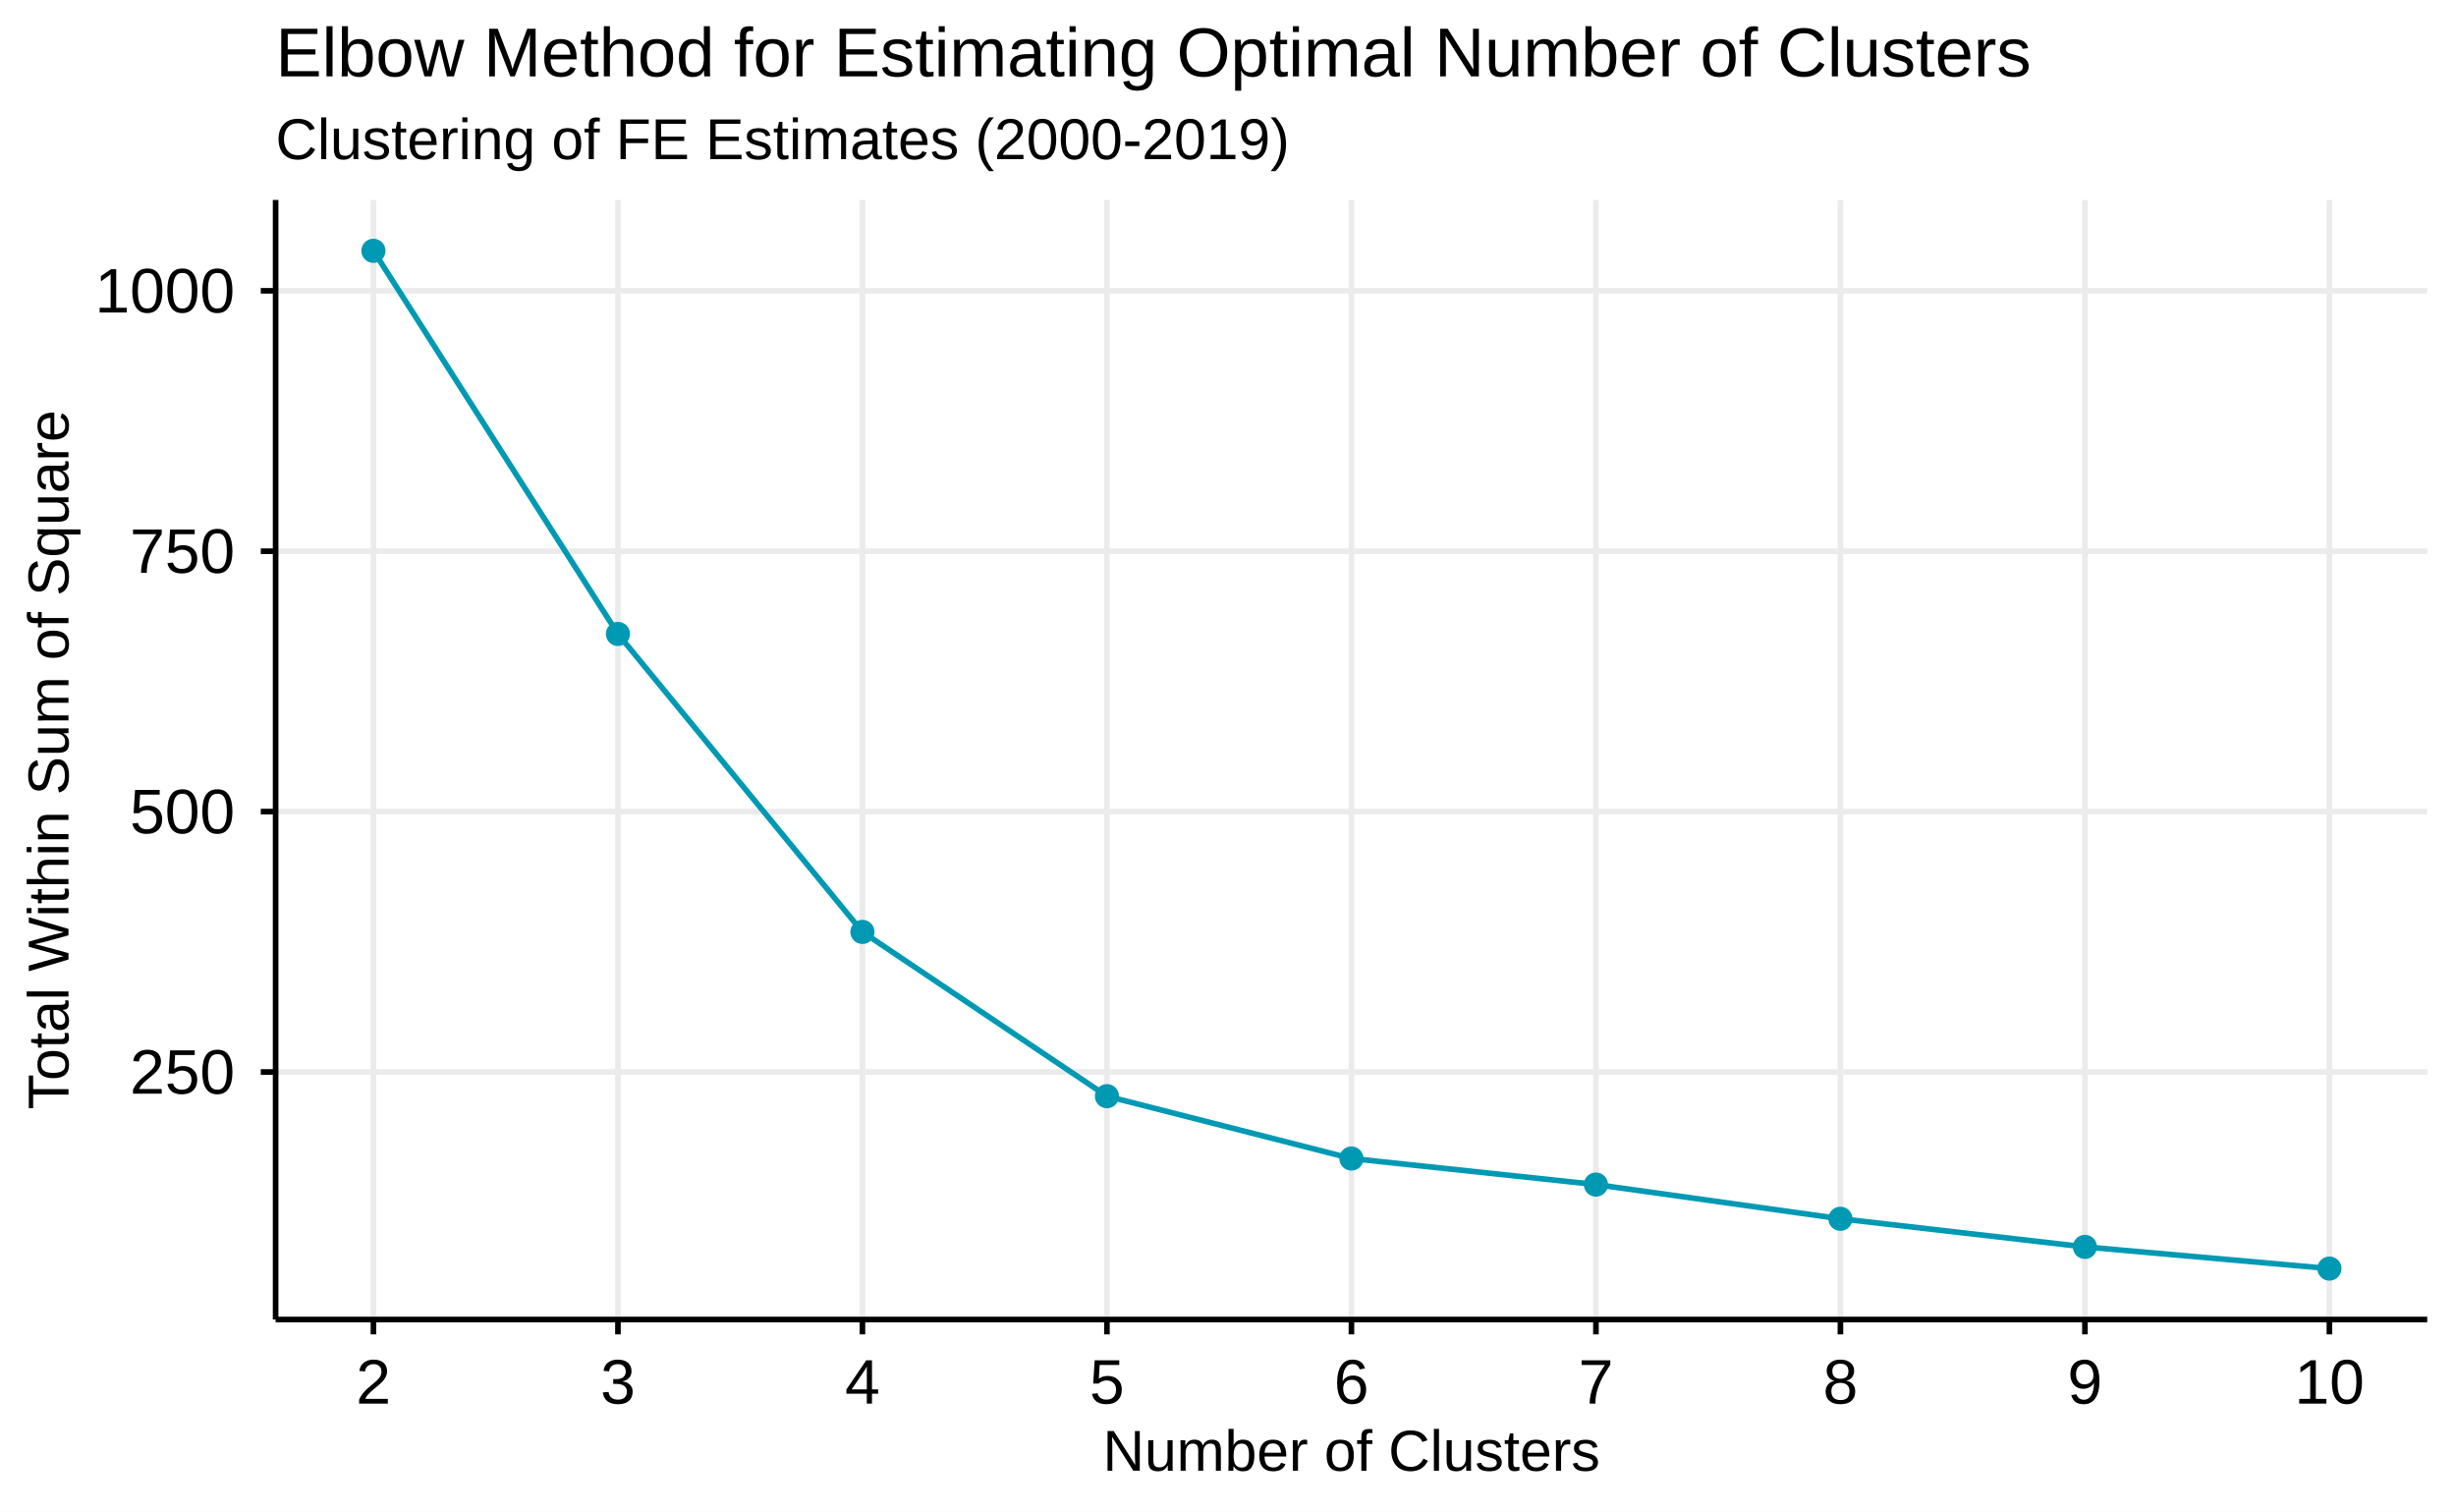
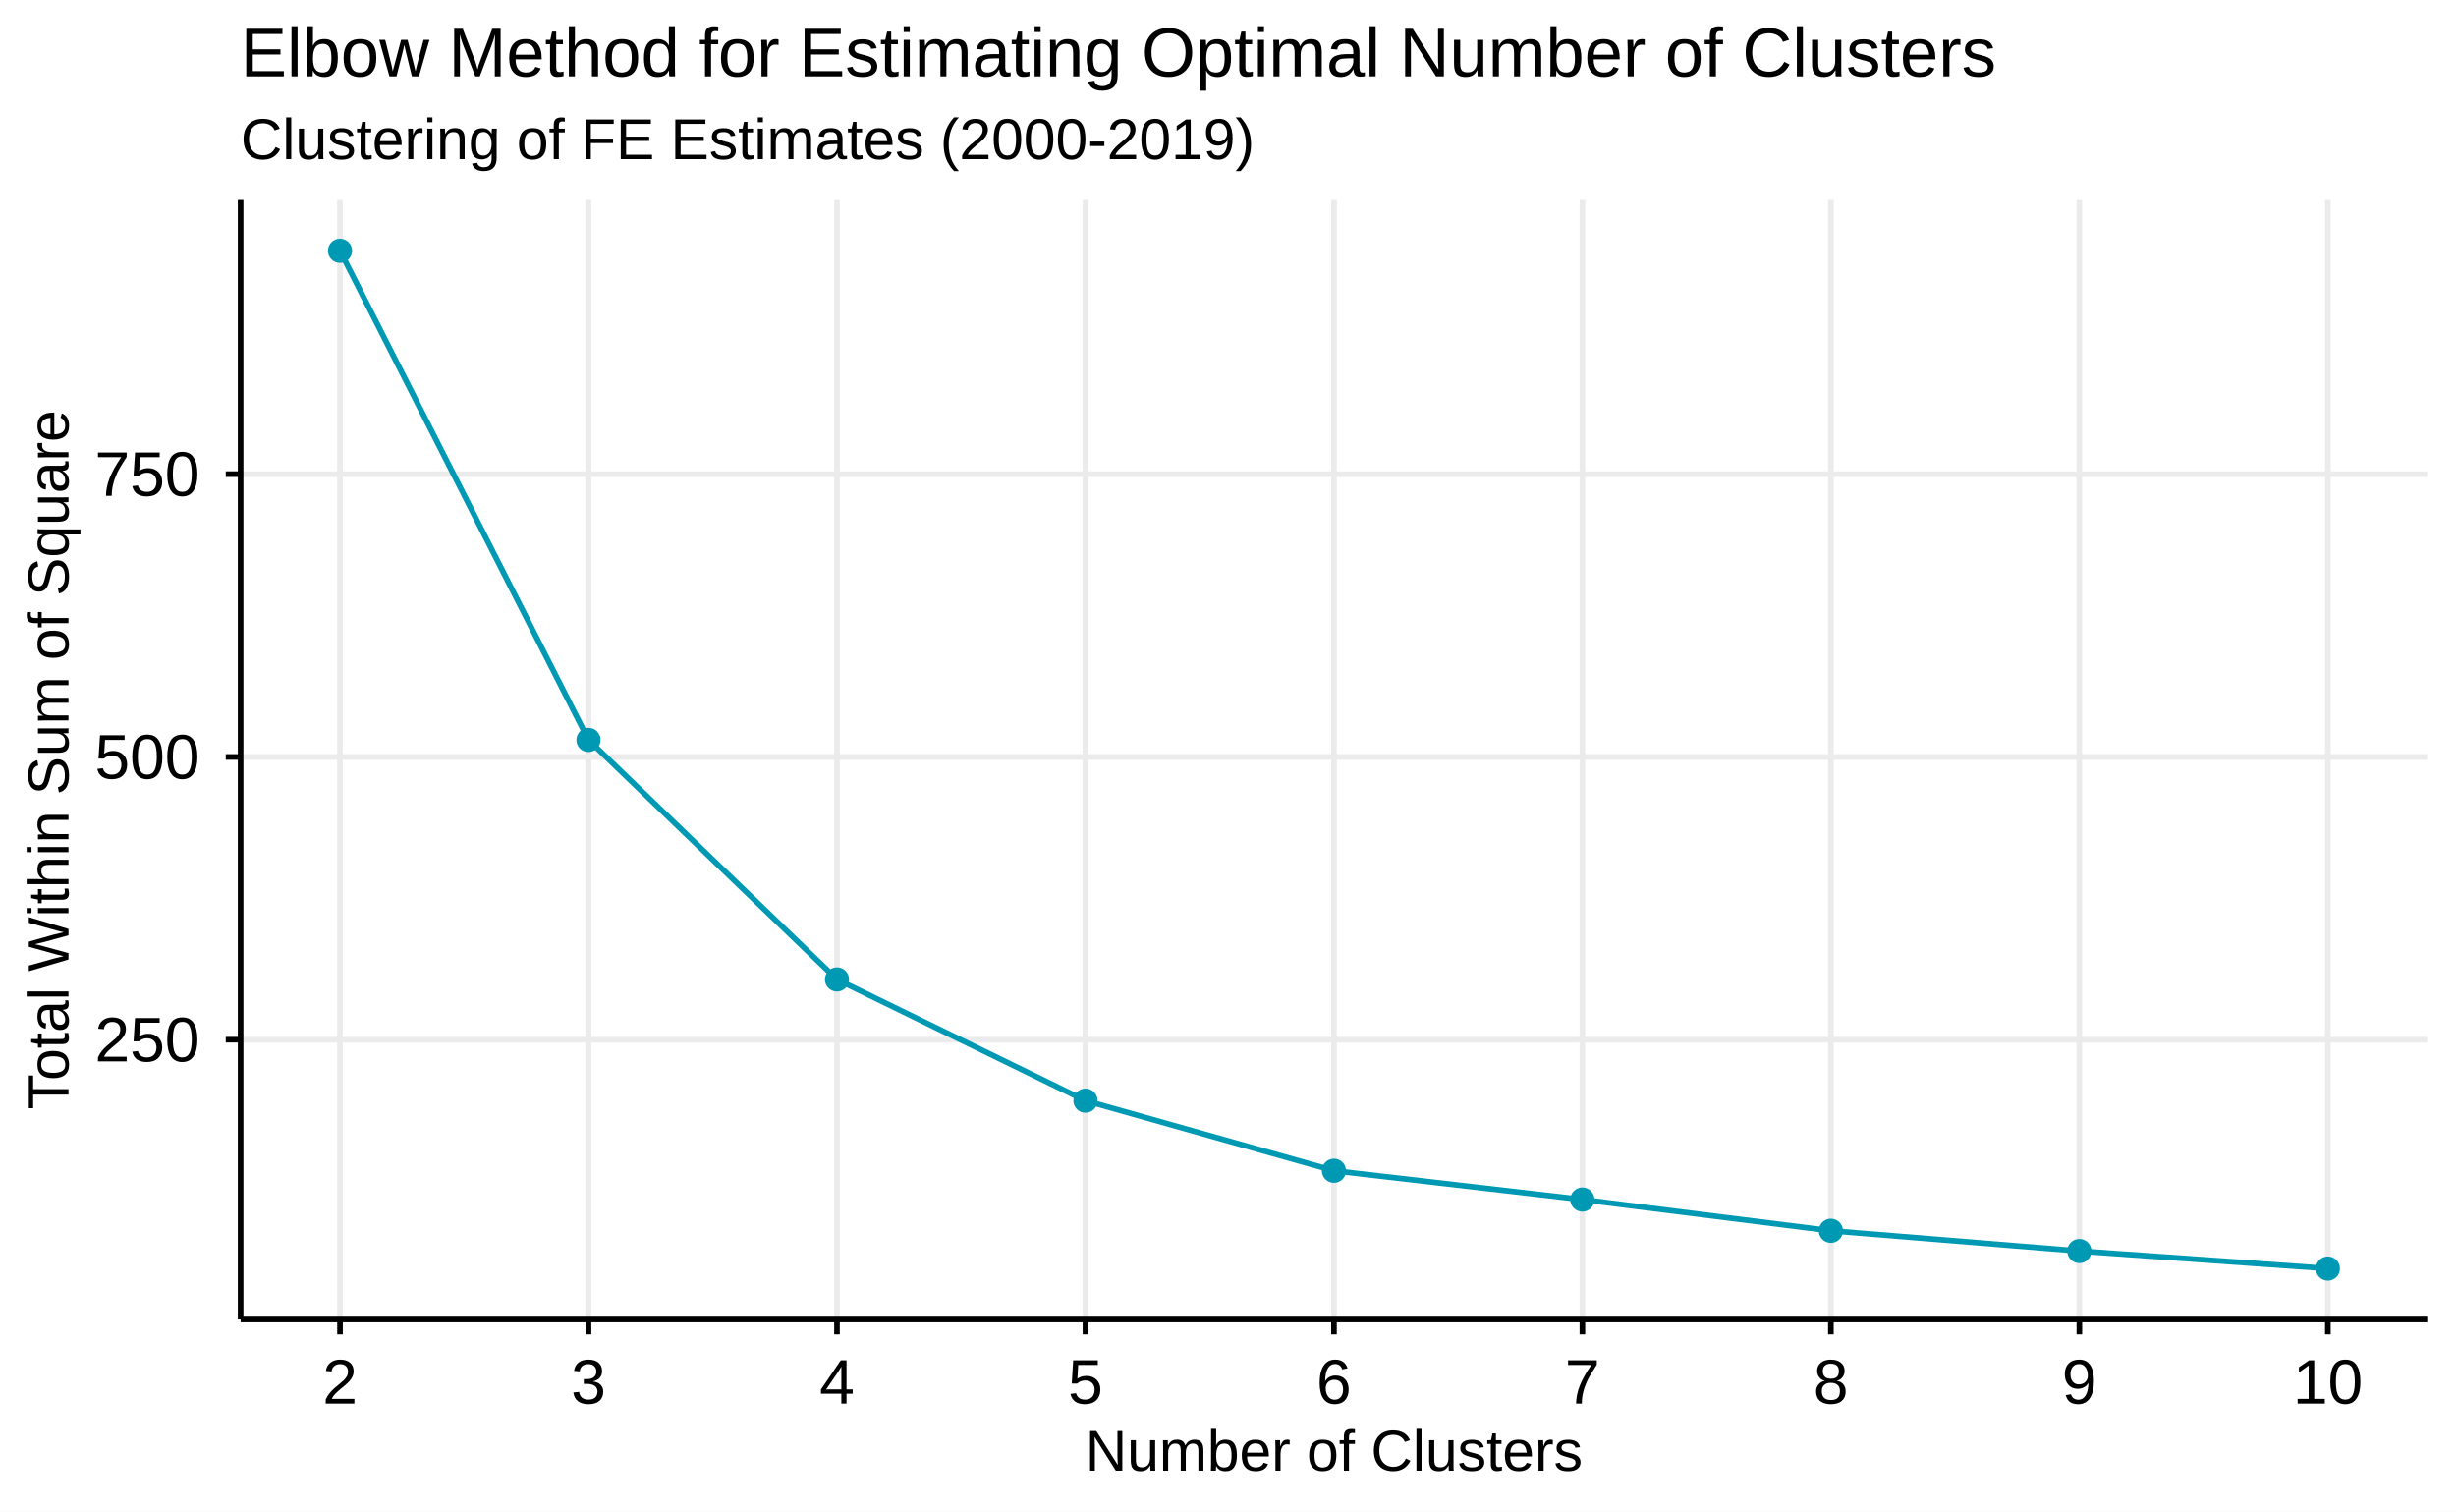
<svg xmlns="http://www.w3.org/2000/svg" width="468.00pt" height="288.00pt" viewBox="0 0 468.00 288.00">
  <g class="svglite">
    <defs>
      <style type="text/css">
    .svglite line, .svglite polyline, .svglite polygon, .svglite path, .svglite rect, .svglite circle {
      fill: none;
      stroke: #000000;
      stroke-linecap: round;
      stroke-linejoin: round;
      stroke-miterlimit: 10.00;
    }
    .svglite text {
      white-space: pre;
    }
    .svglite g.glyphgroup path {
      fill: inherit;
      stroke: none;
    }
  </style>
    </defs>
    <rect width="100%" height="100%" style="stroke: none; fill: #FFFFFF;" />
    <defs>
      <clipPath id="cpMC4wMHw0NjguMDB8MC4wMHwyODguMDA=">
        <rect x="0.00" y="0.00" width="468.00" height="288.00" />
      </clipPath>
    </defs>
    <g clip-path="url(#cpMC4wMHw0NjguMDB8MC4wMHwyODguMDA=)">
      <rect x="0.00" y="0.00" width="468.00" height="288.00" style="stroke-width: 1.07; stroke: none; fill: #FFFFFF;" />
    </g>
    <defs>
-       <clipPath id="cpNTIuNTJ8NDYyLjUyfDM4LjEwfDI1MS40Mg==">
-         <rect x="52.52" y="38.10" width="410.00" height="213.32" />
+       <clipPath id="cpNDUuODV8NDYyLjUyfDM4LjEwfDI1MS40Mg==">
+         <rect x="45.85" y="38.10" width="416.67" height="213.32" />
      </clipPath>
    </defs>
-     <g clip-path="url(#cpNTIuNTJ8NDYyLjUyfDM4LjEwfDI1MS40Mg==)">
-       <polyline points="52.52,204.26 462.52,204.26 " style="stroke-width: 1.07; stroke: #EBEBEB; stroke-linecap: butt;" />
-       <polyline points="52.52,154.64 462.52,154.64 " style="stroke-width: 1.07; stroke: #EBEBEB; stroke-linecap: butt;" />
-       <polyline points="52.52,105.03 462.52,105.03 " style="stroke-width: 1.07; stroke: #EBEBEB; stroke-linecap: butt;" />
-       <polyline points="52.52,55.41 462.52,55.41 " style="stroke-width: 1.07; stroke: #EBEBEB; stroke-linecap: butt;" />
-       <polyline points="71.16,251.42 71.16,38.10 " style="stroke-width: 1.07; stroke: #EBEBEB; stroke-linecap: butt;" />
-       <polyline points="117.75,251.42 117.75,38.10 " style="stroke-width: 1.07; stroke: #EBEBEB; stroke-linecap: butt;" />
-       <polyline points="164.34,251.42 164.34,38.10 " style="stroke-width: 1.07; stroke: #EBEBEB; stroke-linecap: butt;" />
-       <polyline points="210.93,251.42 210.93,38.10 " style="stroke-width: 1.07; stroke: #EBEBEB; stroke-linecap: butt;" />
-       <polyline points="257.52,251.42 257.52,38.10 " style="stroke-width: 1.07; stroke: #EBEBEB; stroke-linecap: butt;" />
-       <polyline points="304.11,251.42 304.11,38.10 " style="stroke-width: 1.07; stroke: #EBEBEB; stroke-linecap: butt;" />
-       <polyline points="350.70,251.42 350.70,38.10 " style="stroke-width: 1.07; stroke: #EBEBEB; stroke-linecap: butt;" />
-       <polyline points="397.29,251.42 397.29,38.10 " style="stroke-width: 1.07; stroke: #EBEBEB; stroke-linecap: butt;" />
-       <polyline points="443.88,251.42 443.88,38.10 " style="stroke-width: 1.07; stroke: #EBEBEB; stroke-linecap: butt;" />
-       <polyline points="71.16,47.79 117.75,120.79 164.34,177.57 210.93,208.87 257.52,220.75 304.11,225.71 350.70,232.23 397.29,237.59 443.88,241.72 " style="stroke-width: 1.07; stroke: #0099B4; stroke-linecap: butt;" />
-       <circle cx="71.16" cy="47.79" r="1.95" style="stroke-width: 0.71; stroke: #0099B4; fill: #0099B4;" />
-       <circle cx="117.75" cy="120.79" r="1.95" style="stroke-width: 0.71; stroke: #0099B4; fill: #0099B4;" />
-       <circle cx="164.34" cy="177.57" r="1.95" style="stroke-width: 0.71; stroke: #0099B4; fill: #0099B4;" />
-       <circle cx="210.93" cy="208.87" r="1.95" style="stroke-width: 0.71; stroke: #0099B4; fill: #0099B4;" />
-       <circle cx="257.52" cy="220.75" r="1.95" style="stroke-width: 0.71; stroke: #0099B4; fill: #0099B4;" />
-       <circle cx="304.11" cy="225.71" r="1.95" style="stroke-width: 0.71; stroke: #0099B4; fill: #0099B4;" />
-       <circle cx="350.70" cy="232.23" r="1.95" style="stroke-width: 0.71; stroke: #0099B4; fill: #0099B4;" />
-       <circle cx="397.29" cy="237.59" r="1.95" style="stroke-width: 0.71; stroke: #0099B4; fill: #0099B4;" />
-       <circle cx="443.88" cy="241.72" r="1.95" style="stroke-width: 0.71; stroke: #0099B4; fill: #0099B4;" />
+     <g clip-path="url(#cpNDUuODV8NDYyLjUyfDM4LjEwfDI1MS40Mg==)">
+       <polyline points="45.85,198.11 462.52,198.11 " style="stroke-width: 1.07; stroke: #EBEBEB; stroke-linecap: butt;" />
+       <polyline points="45.85,144.23 462.52,144.23 " style="stroke-width: 1.07; stroke: #EBEBEB; stroke-linecap: butt;" />
+       <polyline points="45.85,90.34 462.52,90.34 " style="stroke-width: 1.07; stroke: #EBEBEB; stroke-linecap: butt;" />
+       <polyline points="64.79,251.42 64.79,38.10 " style="stroke-width: 1.07; stroke: #EBEBEB; stroke-linecap: butt;" />
+       <polyline points="112.14,251.42 112.14,38.10 " style="stroke-width: 1.07; stroke: #EBEBEB; stroke-linecap: butt;" />
+       <polyline points="159.49,251.42 159.49,38.10 " style="stroke-width: 1.07; stroke: #EBEBEB; stroke-linecap: butt;" />
+       <polyline points="206.84,251.42 206.84,38.10 " style="stroke-width: 1.07; stroke: #EBEBEB; stroke-linecap: butt;" />
+       <polyline points="254.19,251.42 254.19,38.10 " style="stroke-width: 1.07; stroke: #EBEBEB; stroke-linecap: butt;" />
+       <polyline points="301.53,251.42 301.53,38.10 " style="stroke-width: 1.07; stroke: #EBEBEB; stroke-linecap: butt;" />
+       <polyline points="348.88,251.42 348.88,38.10 " style="stroke-width: 1.07; stroke: #EBEBEB; stroke-linecap: butt;" />
+       <polyline points="396.23,251.42 396.23,38.10 " style="stroke-width: 1.07; stroke: #EBEBEB; stroke-linecap: butt;" />
+       <polyline points="443.58,251.42 443.58,38.10 " style="stroke-width: 1.07; stroke: #EBEBEB; stroke-linecap: butt;" />
+       <polyline points="64.79,47.79 112.14,140.99 159.49,186.63 206.84,209.72 254.19,223.08 301.53,228.57 348.88,234.52 396.23,238.38 443.58,241.72 " style="stroke-width: 1.07; stroke: #0099B4; stroke-linecap: butt;" />
+       <circle cx="64.79" cy="47.79" r="1.95" style="stroke-width: 0.71; stroke: #0099B4; fill: #0099B4;" />
+       <circle cx="112.14" cy="140.99" r="1.95" style="stroke-width: 0.71; stroke: #0099B4; fill: #0099B4;" />
+       <circle cx="159.49" cy="186.63" r="1.95" style="stroke-width: 0.71; stroke: #0099B4; fill: #0099B4;" />
+       <circle cx="206.84" cy="209.72" r="1.95" style="stroke-width: 0.71; stroke: #0099B4; fill: #0099B4;" />
+       <circle cx="254.19" cy="223.08" r="1.95" style="stroke-width: 0.71; stroke: #0099B4; fill: #0099B4;" />
+       <circle cx="301.53" cy="228.57" r="1.95" style="stroke-width: 0.71; stroke: #0099B4; fill: #0099B4;" />
+       <circle cx="348.88" cy="234.52" r="1.95" style="stroke-width: 0.71; stroke: #0099B4; fill: #0099B4;" />
+       <circle cx="396.23" cy="238.38" r="1.95" style="stroke-width: 0.71; stroke: #0099B4; fill: #0099B4;" />
+       <circle cx="443.58" cy="241.72" r="1.95" style="stroke-width: 0.71; stroke: #0099B4; fill: #0099B4;" />
    </g>
    <g clip-path="url(#cpMC4wMHw0NjguMDB8MC4wMHwyODguMDA=)">
-       <polyline points="52.52,251.42 52.52,38.10 " style="stroke-width: 1.07; stroke-linecap: butt;" />
-       <text x="44.76" y="208.39" text-anchor="end" style="font-size: 12.00px; font-family: &quot;Liberation Sans&quot;;" textLength="20.02px" lengthAdjust="spacingAndGlyphs">250</text>
-       <text x="44.76" y="158.77" text-anchor="end" style="font-size: 12.00px; font-family: &quot;Liberation Sans&quot;;" textLength="20.02px" lengthAdjust="spacingAndGlyphs">500</text>
-       <text x="44.76" y="109.15" text-anchor="end" style="font-size: 12.00px; font-family: &quot;Liberation Sans&quot;;" textLength="20.02px" lengthAdjust="spacingAndGlyphs">750</text>
-       <text x="44.76" y="59.54" text-anchor="end" style="font-size: 12.00px; font-family: &quot;Liberation Sans&quot;;" textLength="26.69px" lengthAdjust="spacingAndGlyphs">1000</text>
-       <polyline points="49.69,204.26 52.52,204.26 " style="stroke-width: 1.07; stroke-linecap: butt;" />
-       <polyline points="49.69,154.64 52.52,154.64 " style="stroke-width: 1.07; stroke-linecap: butt;" />
-       <polyline points="49.69,105.03 52.52,105.03 " style="stroke-width: 1.07; stroke-linecap: butt;" />
-       <polyline points="49.69,55.41 52.52,55.41 " style="stroke-width: 1.07; stroke-linecap: butt;" />
-       <polyline points="52.52,251.42 462.52,251.42 " style="stroke-width: 1.07; stroke-linecap: butt;" />
-       <polyline points="71.16,254.25 71.16,251.42 " style="stroke-width: 1.07; stroke-linecap: butt;" />
-       <polyline points="117.75,254.25 117.75,251.42 " style="stroke-width: 1.07; stroke-linecap: butt;" />
-       <polyline points="164.34,254.25 164.34,251.42 " style="stroke-width: 1.07; stroke-linecap: butt;" />
-       <polyline points="210.93,254.25 210.93,251.42 " style="stroke-width: 1.07; stroke-linecap: butt;" />
-       <polyline points="257.52,254.25 257.52,251.42 " style="stroke-width: 1.07; stroke-linecap: butt;" />
-       <polyline points="304.11,254.25 304.11,251.42 " style="stroke-width: 1.07; stroke-linecap: butt;" />
-       <polyline points="350.70,254.25 350.70,251.42 " style="stroke-width: 1.07; stroke-linecap: butt;" />
-       <polyline points="397.29,254.25 397.29,251.42 " style="stroke-width: 1.07; stroke-linecap: butt;" />
-       <polyline points="443.88,254.25 443.88,251.42 " style="stroke-width: 1.07; stroke-linecap: butt;" />
-       <text x="71.16" y="267.44" text-anchor="middle" style="font-size: 12.00px; font-family: &quot;Liberation Sans&quot;;" textLength="6.67px" lengthAdjust="spacingAndGlyphs">2</text>
-       <text x="117.75" y="267.44" text-anchor="middle" style="font-size: 12.00px; font-family: &quot;Liberation Sans&quot;;" textLength="6.67px" lengthAdjust="spacingAndGlyphs">3</text>
-       <text x="164.34" y="267.44" text-anchor="middle" style="font-size: 12.00px; font-family: &quot;Liberation Sans&quot;;" textLength="6.67px" lengthAdjust="spacingAndGlyphs">4</text>
-       <text x="210.93" y="267.44" text-anchor="middle" style="font-size: 12.00px; font-family: &quot;Liberation Sans&quot;;" textLength="6.67px" lengthAdjust="spacingAndGlyphs">5</text>
-       <text x="257.52" y="267.44" text-anchor="middle" style="font-size: 12.00px; font-family: &quot;Liberation Sans&quot;;" textLength="6.67px" lengthAdjust="spacingAndGlyphs">6</text>
-       <text x="304.11" y="267.44" text-anchor="middle" style="font-size: 12.00px; font-family: &quot;Liberation Sans&quot;;" textLength="6.67px" lengthAdjust="spacingAndGlyphs">7</text>
-       <text x="350.70" y="267.44" text-anchor="middle" style="font-size: 12.00px; font-family: &quot;Liberation Sans&quot;;" textLength="6.67px" lengthAdjust="spacingAndGlyphs">8</text>
-       <text x="397.29" y="267.44" text-anchor="middle" style="font-size: 12.00px; font-family: &quot;Liberation Sans&quot;;" textLength="6.67px" lengthAdjust="spacingAndGlyphs">9</text>
-       <text x="443.88" y="267.44" text-anchor="middle" style="font-size: 12.00px; font-family: &quot;Liberation Sans&quot;;" textLength="13.34px" lengthAdjust="spacingAndGlyphs">10</text>
-       <text x="257.52" y="280.24" text-anchor="middle" style="font-size: 11.00px; font-family: &quot;Liberation Sans&quot;;" textLength="94.78px" lengthAdjust="spacingAndGlyphs">Number of Clusters</text>
+       <polyline points="45.85,251.42 45.85,38.10 " style="stroke-width: 1.07; stroke-linecap: butt;" />
+       <text x="38.08" y="202.24" text-anchor="end" style="font-size: 12.00px; font-family: &quot;Liberation Sans&quot;;" textLength="20.02px" lengthAdjust="spacingAndGlyphs">250</text>
+       <text x="38.08" y="148.35" text-anchor="end" style="font-size: 12.00px; font-family: &quot;Liberation Sans&quot;;" textLength="20.02px" lengthAdjust="spacingAndGlyphs">500</text>
+       <text x="38.08" y="94.47" text-anchor="end" style="font-size: 12.00px; font-family: &quot;Liberation Sans&quot;;" textLength="20.02px" lengthAdjust="spacingAndGlyphs">750</text>
+       <polyline points="43.02,198.11 45.85,198.11 " style="stroke-width: 1.07; stroke-linecap: butt;" />
+       <polyline points="43.02,144.23 45.85,144.23 " style="stroke-width: 1.07; stroke-linecap: butt;" />
+       <polyline points="43.02,90.34 45.85,90.34 " style="stroke-width: 1.07; stroke-linecap: butt;" />
+       <polyline points="45.85,251.42 462.52,251.42 " style="stroke-width: 1.07; stroke-linecap: butt;" />
+       <polyline points="64.79,254.25 64.79,251.42 " style="stroke-width: 1.07; stroke-linecap: butt;" />
+       <polyline points="112.14,254.25 112.14,251.42 " style="stroke-width: 1.07; stroke-linecap: butt;" />
+       <polyline points="159.49,254.25 159.49,251.42 " style="stroke-width: 1.07; stroke-linecap: butt;" />
+       <polyline points="206.84,254.25 206.84,251.42 " style="stroke-width: 1.07; stroke-linecap: butt;" />
+       <polyline points="254.19,254.25 254.19,251.42 " style="stroke-width: 1.07; stroke-linecap: butt;" />
+       <polyline points="301.53,254.25 301.53,251.42 " style="stroke-width: 1.07; stroke-linecap: butt;" />
+       <polyline points="348.88,254.25 348.88,251.42 " style="stroke-width: 1.07; stroke-linecap: butt;" />
+       <polyline points="396.23,254.25 396.23,251.42 " style="stroke-width: 1.07; stroke-linecap: butt;" />
+       <polyline points="443.58,254.25 443.58,251.42 " style="stroke-width: 1.07; stroke-linecap: butt;" />
+       <text x="64.79" y="267.44" text-anchor="middle" style="font-size: 12.00px; font-family: &quot;Liberation Sans&quot;;" textLength="6.67px" lengthAdjust="spacingAndGlyphs">2</text>
+       <text x="112.14" y="267.44" text-anchor="middle" style="font-size: 12.00px; font-family: &quot;Liberation Sans&quot;;" textLength="6.67px" lengthAdjust="spacingAndGlyphs">3</text>
+       <text x="159.49" y="267.44" text-anchor="middle" style="font-size: 12.00px; font-family: &quot;Liberation Sans&quot;;" textLength="6.67px" lengthAdjust="spacingAndGlyphs">4</text>
+       <text x="206.84" y="267.44" text-anchor="middle" style="font-size: 12.00px; font-family: &quot;Liberation Sans&quot;;" textLength="6.67px" lengthAdjust="spacingAndGlyphs">5</text>
+       <text x="254.19" y="267.44" text-anchor="middle" style="font-size: 12.00px; font-family: &quot;Liberation Sans&quot;;" textLength="6.67px" lengthAdjust="spacingAndGlyphs">6</text>
+       <text x="301.53" y="267.44" text-anchor="middle" style="font-size: 12.00px; font-family: &quot;Liberation Sans&quot;;" textLength="6.67px" lengthAdjust="spacingAndGlyphs">7</text>
+       <text x="348.88" y="267.44" text-anchor="middle" style="font-size: 12.00px; font-family: &quot;Liberation Sans&quot;;" textLength="6.67px" lengthAdjust="spacingAndGlyphs">8</text>
+       <text x="396.23" y="267.44" text-anchor="middle" style="font-size: 12.00px; font-family: &quot;Liberation Sans&quot;;" textLength="6.67px" lengthAdjust="spacingAndGlyphs">9</text>
+       <text x="443.58" y="267.44" text-anchor="middle" style="font-size: 12.00px; font-family: &quot;Liberation Sans&quot;;" textLength="13.34px" lengthAdjust="spacingAndGlyphs">10</text>
+       <text x="254.19" y="280.24" text-anchor="middle" style="font-size: 11.00px; font-family: &quot;Liberation Sans&quot;;" textLength="94.78px" lengthAdjust="spacingAndGlyphs">Number of Clusters</text>
      <text transform="translate(13.05,144.76) rotate(-90)" text-anchor="middle" style="font-size: 11.00px; font-family: &quot;Liberation Sans&quot;;" textLength="133.38px" lengthAdjust="spacingAndGlyphs">Total Within Sum of Square</text>
-       <text x="52.52" y="30.33" style="font-size: 11.00px; font-family: &quot;Liberation Sans&quot;;" textLength="193.31px" lengthAdjust="spacingAndGlyphs">Clustering of FE Estimates (2000-2019)</text>
-       <text x="52.52" y="14.55" style="font-size: 13.20px; font-family: &quot;Liberation Sans&quot;;" textLength="334.05px" lengthAdjust="spacingAndGlyphs">Elbow Method for Estimating Optimal Number of Clusters</text>
+       <text x="45.85" y="30.33" style="font-size: 11.00px; font-family: &quot;Liberation Sans&quot;;" textLength="193.31px" lengthAdjust="spacingAndGlyphs">Clustering of FE Estimates (2000-2019)</text>
+       <text x="45.85" y="14.55" style="font-size: 13.20px; font-family: &quot;Liberation Sans&quot;;" textLength="334.05px" lengthAdjust="spacingAndGlyphs">Elbow Method for Estimating Optimal Number of Clusters</text>
    </g>
  </g>
</svg>
